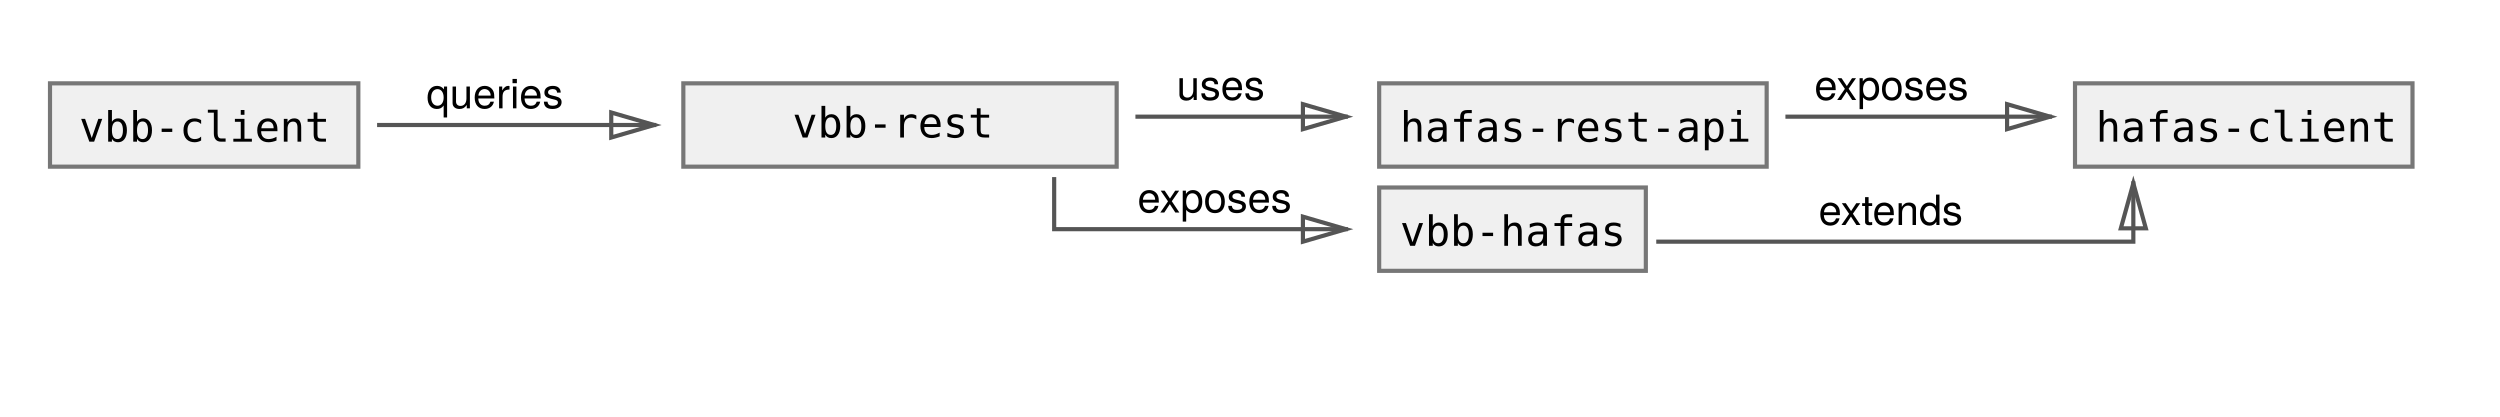
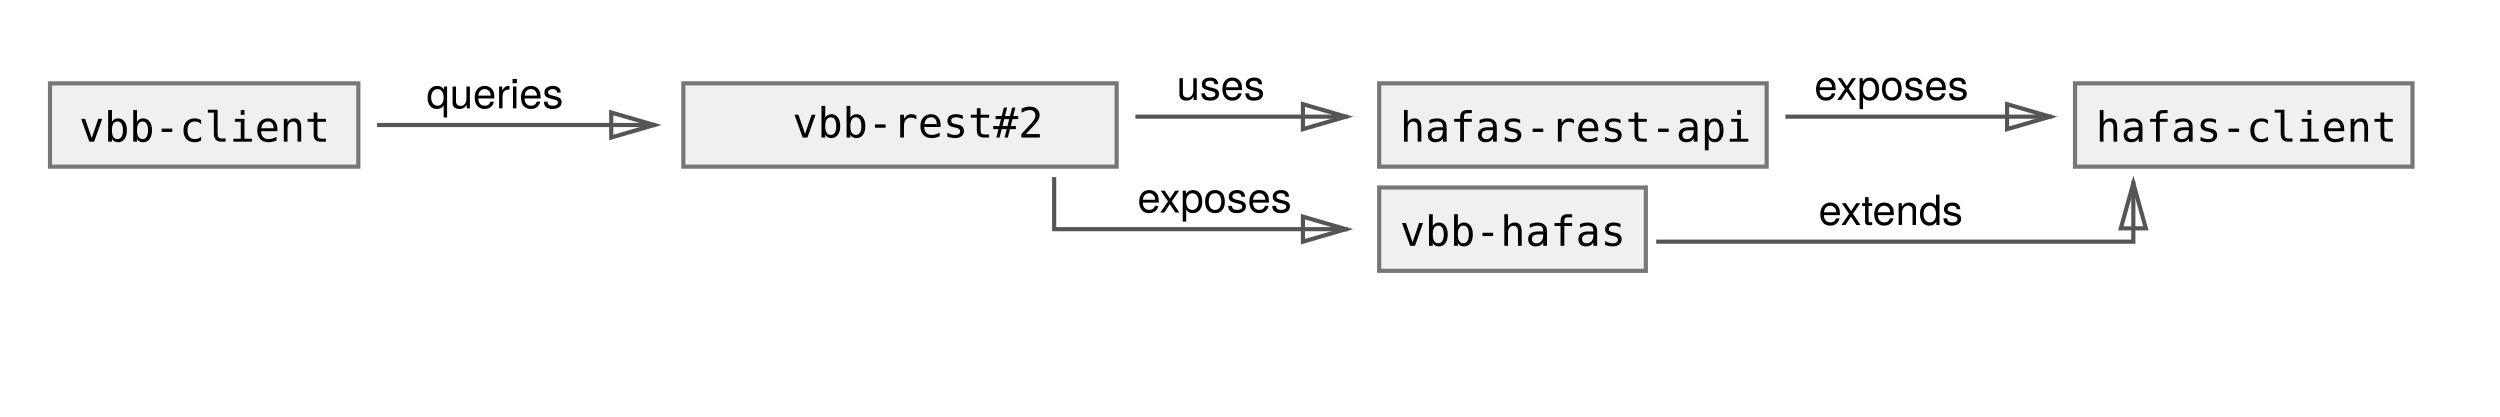
<svg xmlns="http://www.w3.org/2000/svg" width="1200" height="200" viewBox="0 0 600 100" version="1.1">
  <style>
		.box {
			fill: #f0f0f0;
			stroke-width: 1px;
			stroke: #777;
		}
		.arrow {
			fill: none;
			stroke-width: 1px;
			stroke: #555;
			stroke-linecap: square;
		}
		.monospace-text {
			font-family: FiraCode-Retina, Fira Code, monospace;
			font-size: 10px;
			font-weight: 500;
			fill: #000;
		}
		.normal-text {
			font-family: HelveticaNeue-Light, Helvetica Neue, sans-serif;
			font-size: 10px;
			font-weight: 300;
			fill: #000;
		}
		.small-text {
			font-size: 8px;
		}
	</style>
  <g transform="translate(12, 20)">
    <rect class="box" x="0" y="0" width="74" height="20" />
    <text class="monospace-text" x="7" y="14">vbb-client</text>
  </g>
  <g transform="translate(91, 16)">
    <path class="arrow" d="M0,14 L66,14" />
    <path class="arrow" d="M66,14 L55.7,11 L55.7,17 L66,14 Z" />
    <text class="normal-text" x="11.35" y="10">queries</text>
  </g>
  <g transform="translate(164, 20)">
    <rect class="box" x="0" y="0" width="104" height="20" />
-     <text class="monospace-text" x="26.2" y="13">vbb-rest</text>
+     <text class="monospace-text" x="26.2" y="13">vbb-rest#2</text>
  </g>
  <g transform="translate(273, 14)">
    <path class="arrow" d="M0,14 L50,14" />
    <path class="arrow" d="M50,14 L39.7,11 L39.7,17 L50,14 Z" />
    <text class="normal-text" x="9.41" y="10">uses</text>
  </g>
  <g transform="translate(331, 20)">
    <rect class="box" x="0" y="0" width="93" height="20" />
    <text class="monospace-text" x="5" y="14">hafas-rest-api</text>
  </g>
  <g transform="translate(253, 39)">
    <path class="arrow" d="M0,4 L0,16 L70,16" />
    <path class="arrow" d="M70,16 L59.7,13 L59.7,19 L70,16 Z" />
    <text class="normal-text" x="20" y="12">exposes</text>
  </g>
  <g transform="translate(331, 45)">
    <rect class="box" x="0" y="0" width="64" height="20" />
    <text class="monospace-text" x="5" y="14">vbb-hafas</text>
  </g>
  <g transform="translate(429, 14)">
    <path class="arrow" d="M0,14 L63,14" />
    <path class="arrow" d="M63,14 L52.7,11 L52.7,17 L63,14 Z" />
    <text class="normal-text" x="6.445" y="10">exposes</text>
  </g>
  <g transform="translate(398, 44)">
    <text class="normal-text" x="38.465" y="10">extends</text>
    <path class="arrow" d="M0,14 L114,14 L114,0" />
    <path class="arrow" d="M114,0 L111,10.8 L117,10.8 L114,0 Z" />
  </g>
  <g transform="translate(498, 20)">
    <rect class="box" x="0" y="0" width="81" height="20" />
    <text class="monospace-text" x="5" y="14">hafas-client</text>
  </g>
</svg>
